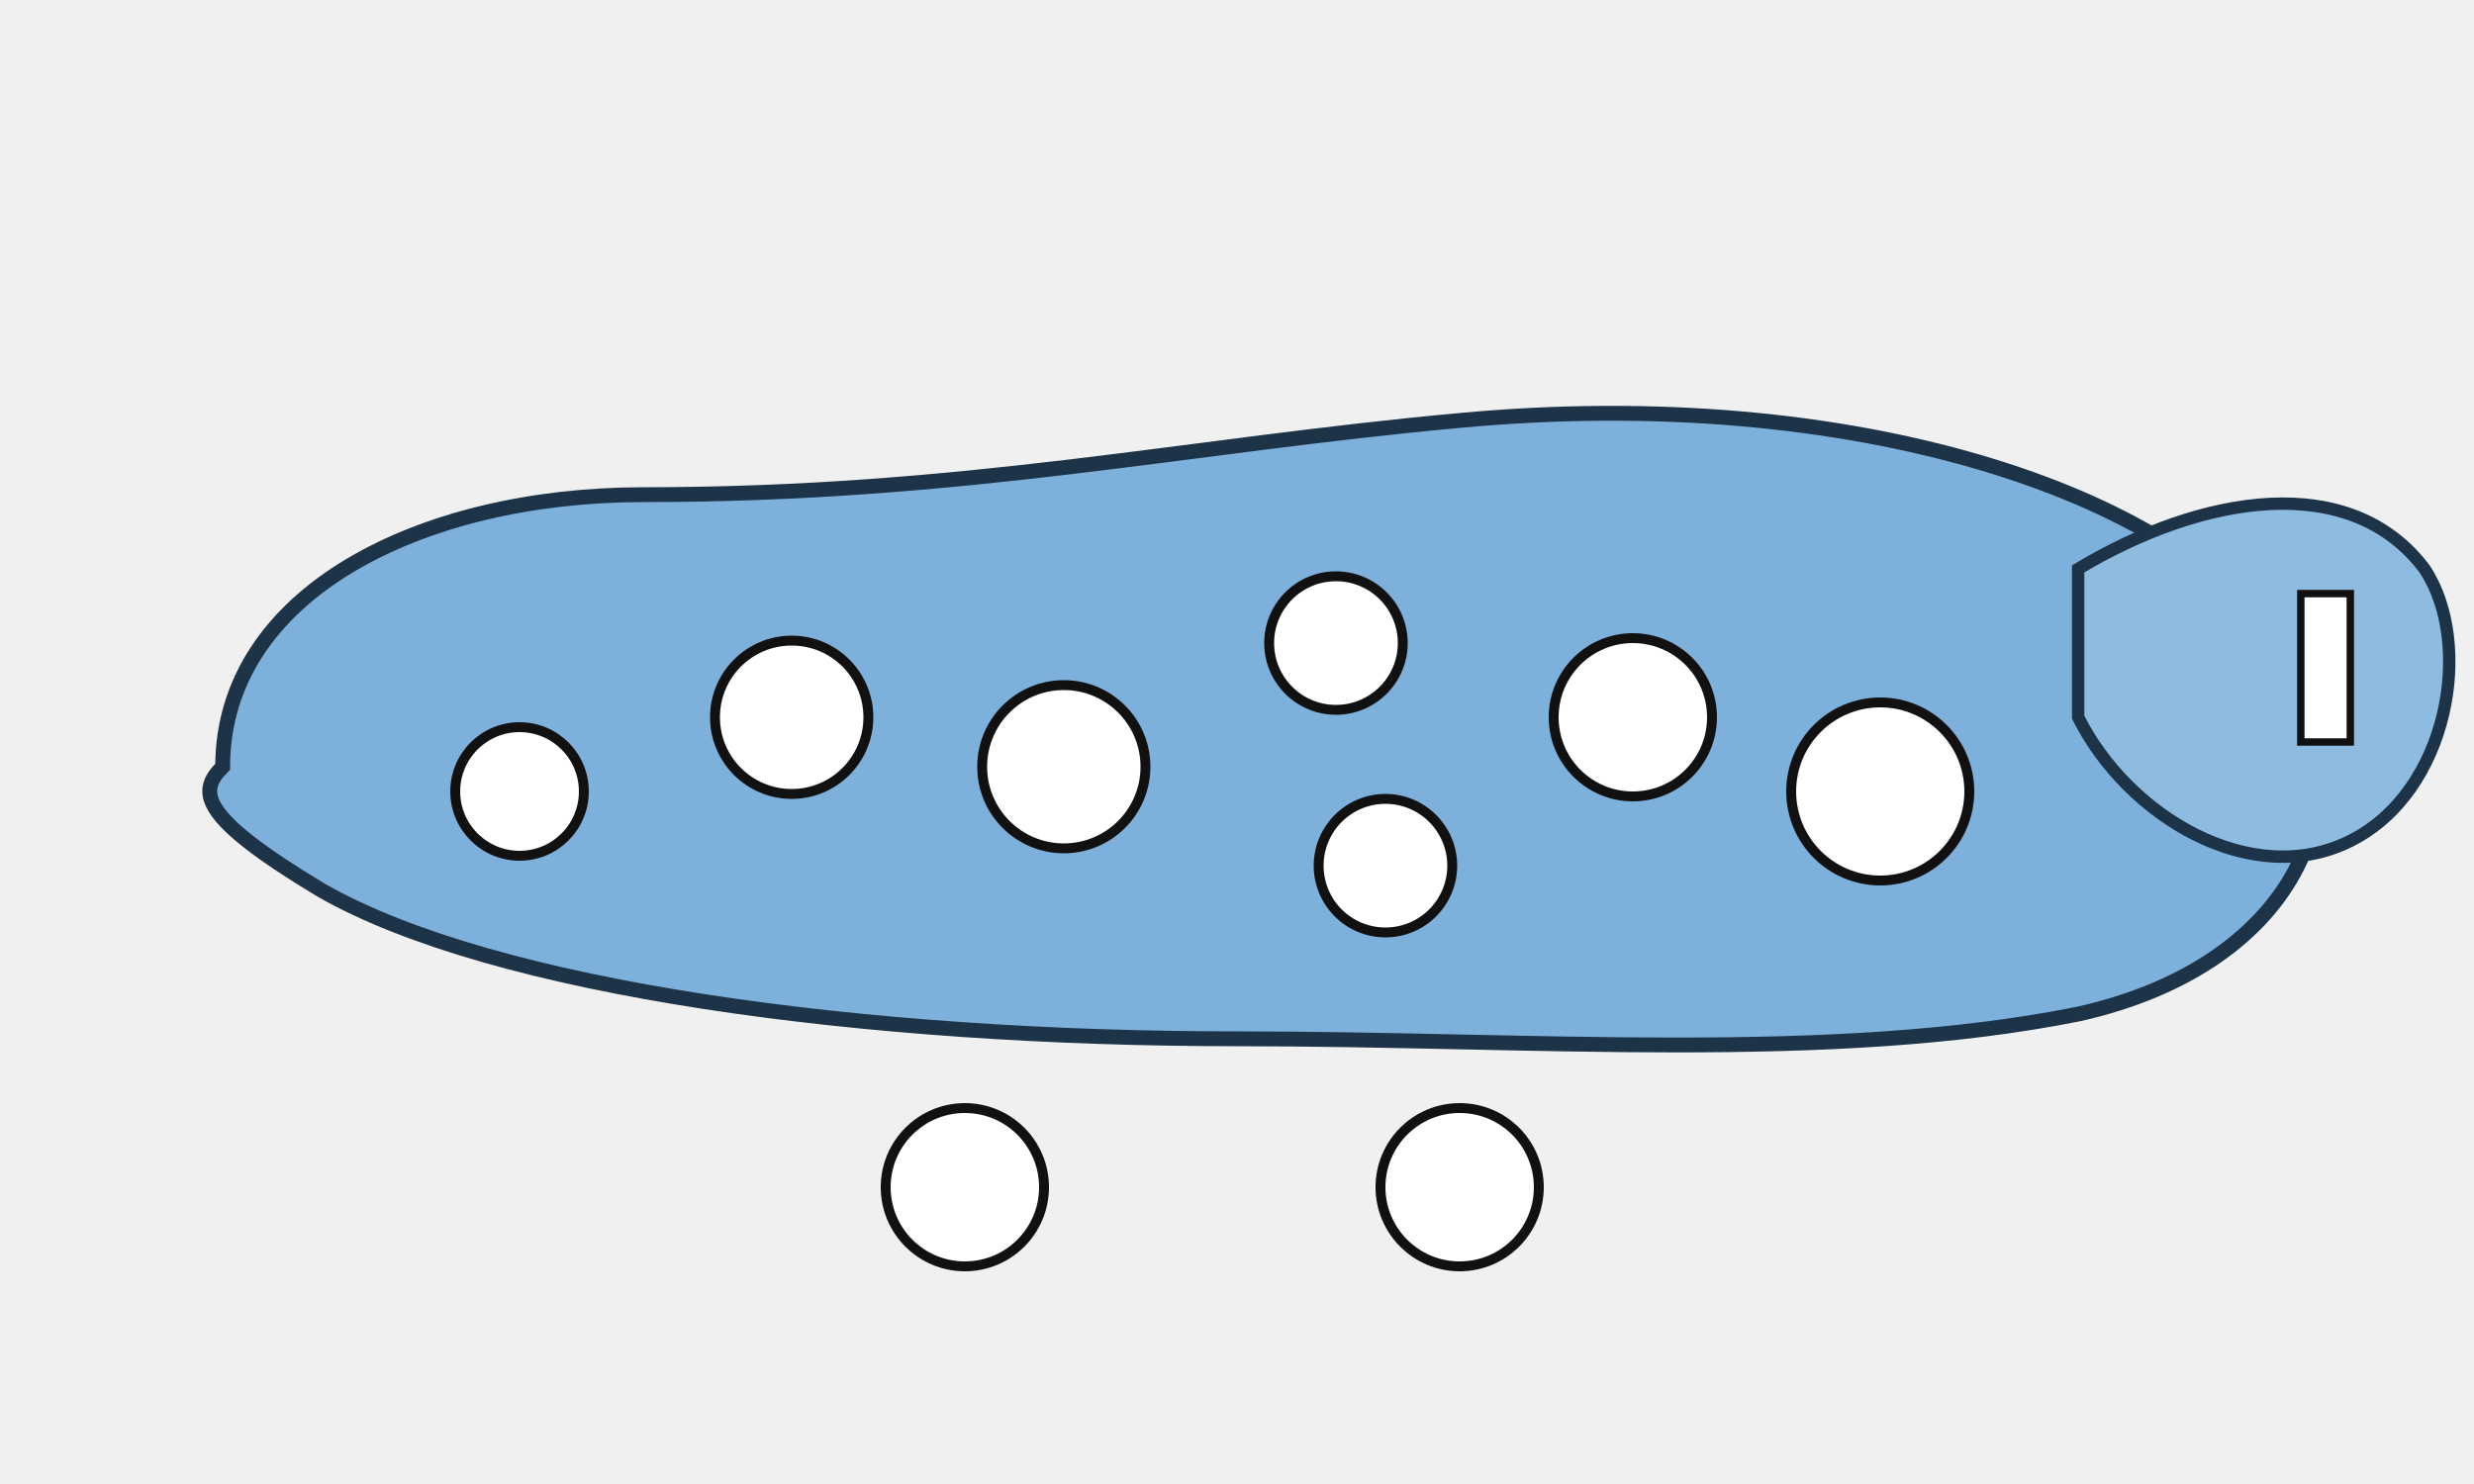
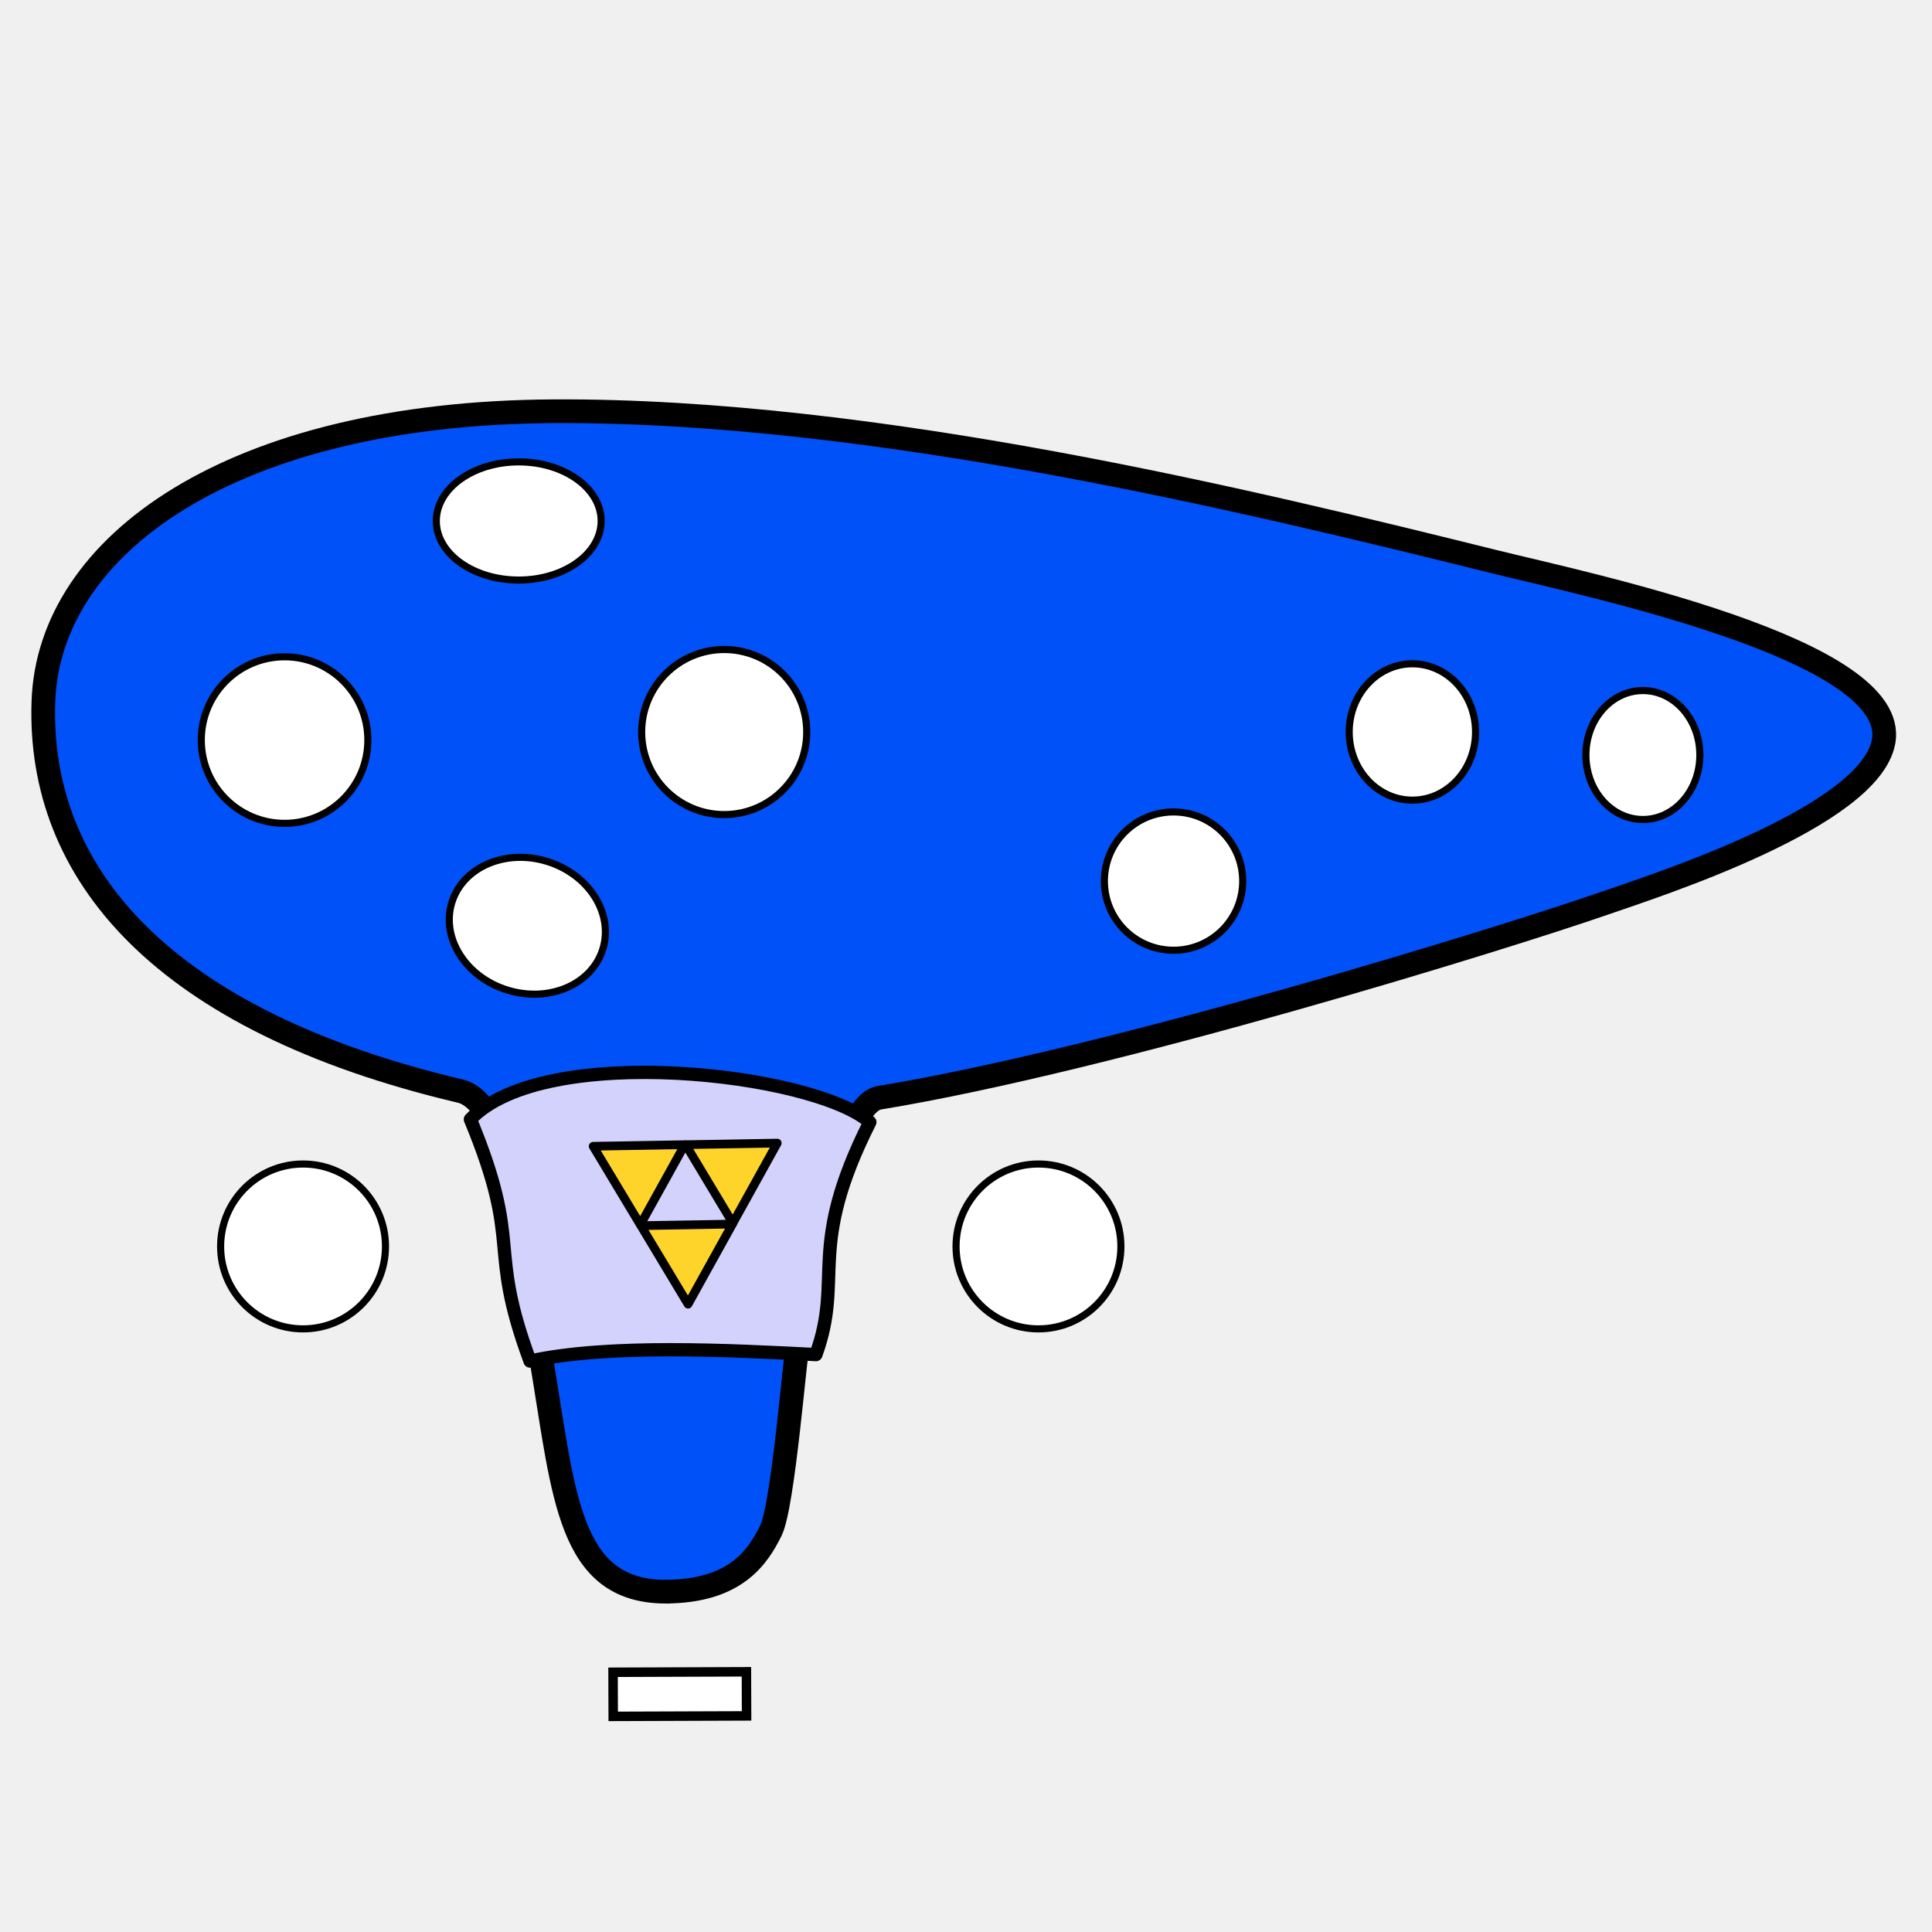
- <svg xmlns="http://www.w3.org/2000/svg" width="200" height="120" viewBox="0 0 200 120" version="1.1" id="svg1">
-   <g id="body">
-     <path fill="#7eb0dc" stroke="#1c3348" stroke-width="1.2" d="M18 62 C18 48 34 40 52 40 C78 40 96 36 118 34 C150 31 176 40 184 52 C192 64 186 78 168 82 C148 86 124 84 100 84 C70 84 40 80 26 72 C16 66 16 64 18 62 Z" />
-     <path fill="#8ebbe0" stroke="#1c3348" stroke-width="1" d="M168 46 C178 40 190 38 196 46 C200 52 198 64 190 68 C182 72 172 66 168 58 Z" />
-   </g>
-   <g id="holes">
-     <circle class="hole" id="R-ring" data-hole="R-ring" cx="42" cy="64" r="5.2" fill="#ffffff" stroke="#111111" stroke-width="0.8" />
-     <circle class="hole" id="R1-middle" data-hole="R1-middle-large" cx="64" cy="58" r="6.2" fill="#ffffff" stroke="#111111" stroke-width="0.8" />
-     <circle class="hole" id="R1-index" data-hole="R1-index" cx="86" cy="62" r="6.6" fill="#ffffff" stroke="#111111" stroke-width="0.8" />
-     <circle class="hole" id="faux-upper" data-hole="faux-upper" cx="108" cy="52" r="5.4" fill="#ffffff" stroke="#111111" stroke-width="0.8" />
-     <circle class="hole" id="faux-lower" data-hole="faux-lower" cx="112" cy="70" r="5.4" fill="#ffffff" stroke="#111111" stroke-width="0.8" />
-     <circle class="hole" id="L-middle" data-hole="L-ring" cx="132" cy="58" r="6.4" fill="#ffffff" stroke="#111111" stroke-width="0.8" />
-     <circle class="hole" id="L-index" data-hole="L-middle-large" cx="152" cy="64" r="7.2" fill="#ffffff" stroke="#111111" stroke-width="0.8" />
-     <circle class="hole" id="thumb" data-hole="thumb" cx="78" cy="96" r="6.4" fill="#ffffff" stroke="#111111" stroke-width="0.8" />
-     <circle class="hole" id="thumb-right" data-hole="R-thumb" cx="118" cy="96" r="6.4" fill="#ffffff" stroke="#111111" stroke-width="0.8" />
-   </g>
-   <g id="voicing">
-     <rect class="blow" id="blow-ch1" data-blow="blow-ch1" x="186" y="48" width="4" height="12" fill="#ffffff" stroke="#111111" stroke-width="0.6" />
+ <svg xmlns="http://www.w3.org/2000/svg" width="150" height="150" viewBox="0 0 39.687 39.688" version="1.1" id="svg1" xml:space="preserve">
+   <defs id="defs1">
+       
+       
+       
+     </defs>
+   <g id="layer1">
+     <path style="opacity:1;fill:#0051f7;stroke:#000000;stroke-width:0.487" d="m 13.658,32.696 c 1.474,0 1.919,-0.737 2.176,-1.251 0.257,-0.514 0.496,-3.63 0.565,-3.907 0.12,-0.48 0.757,-4.838 1.662,-4.987 4.801,-0.79 12.838,-3.28 14.891,-3.993 1.037,-0.36 5.458,-1.771 5.741,-3.324 C 39.037,13.346 32.578,12.005 30.674,11.533 25.757,10.313 17.993,8.414 11.378,8.448 4.764,8.482 1.001,11.191 0.891,14.412 c -0.12,3.53 2.431,6.554 8.568,8.003 1.234,0.291 1.559,4.901 1.679,5.621 0.45,2.701 0.548,4.644 2.519,4.661 z" id="path1" />
+     <g id="g1" transform="matrix(1.122032,-0.0272811,0.0272811,1.122032,-5.112556,-7.476515)" style="display:inline;opacity:1">
+       <path style="display:inline;opacity:1;fill:#d2d2fc;fill-opacity:1;stroke:#000000;stroke-width:0.998;stroke-linecap:round;stroke-linejoin:round;stroke-dasharray:none" d="m 66.978,100.808 c 8.031,0.383 19.476,17.244 19.453,22.88 -10.385,2.596 -10.08,6.14 -15.884,8.342 -4.003,-5.148 -9.532,-12.29 -14.404,-15.961 4.577,-8.28 6.12,-5.916 10.834,-15.262 z" id="path2" transform="matrix(0.1634048,-0.1804452,0.1804452,0.1634048,-16.63413,23.07408)" />
+       <g id="g3" transform="matrix(0.1680847,-0.1760942,0.1760942,0.1680847,-16.15967,22.27659)" style="display:inline;opacity:1">
+         <path style="opacity:1;fill:#ffd42a;fill-opacity:1;stroke:#000000;stroke-width:0.998;stroke-linecap:round;stroke-linejoin:round;stroke-dasharray:none" id="path3" d="m 79.555,160.866 -7.441,-7.441 10.165,-2.724 z" transform="matrix(0.3099769,0.5763817,-0.5763817,0.3099769,134.6708,25.60456)" />
+         <path style="display:inline;fill:#ffd42a;fill-opacity:1;stroke:#000000;stroke-width:0.998;stroke-linecap:round;stroke-linejoin:round;stroke-dasharray:none" id="path3-7" d="m 79.555,160.866 -7.441,-7.441 10.165,-2.724 z" transform="matrix(0.3099769,0.5763817,-0.5763817,0.3099769,136.6736,18.93395)" />
+         <path style="display:inline;fill:#ffd42a;fill-opacity:1;stroke:#000000;stroke-width:0.998;stroke-linecap:round;stroke-linejoin:round;stroke-dasharray:none" id="path3-0" d="m 79.555,160.866 -7.441,-7.441 10.165,-2.724 z" transform="matrix(0.3099769,0.5763817,-0.5763817,0.3099769,141.4413,24.00101)" />
+       </g>
+     </g>
+     <g id="g36" transform="matrix(0.1589705,-0.1843637,0.1843637,0.1589705,-60.38075,20.56175)">
+       <g id="g35">
+           
+           
+           
+           
+           
+         </g>
+       <g id="g34" style="opacity:1">
+         <g id="g31" style="display:inline;opacity:1">
+             
+             
+             
+             
+             
+           </g>
+       </g>
+     </g>
+     <g id="g30" transform="matrix(-8.6423767e-4,-0.2434355,0.2434355,-8.6423767e-4,-22.91163,46.22437)">
+       <rect style="fill:#ffffff;stroke:#000000;stroke-width:0.8" id="blow-ch1" width="3.722" height="11.254" x="44.528" y="146.02" class="blow" data-blow="blow-ch1" />
+     </g>
+     <path style="display:none;fill:#1b1ba8;stroke:#ff0000;stroke-width:0.243;stroke-linecap:round;stroke-linejoin:round" d="m 16.61,-18.335 -10e-7,68.662" id="path4" />
+     <g id="holes" transform="matrix(0.2645833,0,0,0.2645833,-4.542059,-24.74553)">
+       <ellipse class="hole" id="R-ring" data-hole="R-ring" cx="-152.147" cy="144.72" fill="#ffffff" stroke="#111111" stroke-width="0.8" style="stroke:#000000;stroke-width:0.552;stroke-dasharray:none" transform="rotate(-90)" rx="5.006" ry="4.423" />
+       <ellipse class="hole" id="R1-middle" data-hole="R1-middle-large" cx="-150.357" cy="126.823" fill="#ffffff" stroke="#111111" stroke-width="0.8" style="stroke:#000000;stroke-width:0.552;stroke-dasharray:none" transform="rotate(-90)" rx="5.294" ry="4.906" />
+       <circle class="hole" id="R1-index" data-hole="R1-index" cx="-161.935" cy="108.28" r="5.37" fill="#ffffff" stroke="#111111" stroke-width="0.8" style="stroke:#000000;stroke-width:0.552;stroke-dasharray:none" transform="rotate(-90)" />
+       <circle class="hole" id="faux-upper" data-hole="faux-upper" cx="-150.363" cy="73.392" r="6.408" fill="#ffffff" stroke="#111111" stroke-width="0.8" style="stroke:#000000;stroke-width:0.552;stroke-dasharray:none" transform="rotate(-90)" />
+       <ellipse class="hole" id="faux-lower" data-hole="faux-lower" cx="-141.018" cy="104.157" fill="#ffffff" stroke="#111111" stroke-width="0.8" style="stroke:#000000;stroke-width:0.552;stroke-dasharray:none" transform="rotate(-72.90705)" rx="5.227" ry="6.133" />
+       <ellipse class="hole" id="L-middle" data-hole="L-ring" cx="-133.975" cy="57.439" fill="#ffffff" stroke="#111111" stroke-width="0.8" style="stroke:#000000;stroke-width:0.552;stroke-dasharray:none" transform="rotate(-90)" rx="4.588" ry="6.4" />
+       <circle class="hole" id="L-index" data-hole="L-middle-large" cx="-150.986" cy="39.259" r="6.467" fill="#ffffff" stroke="#111111" stroke-width="0.8" style="stroke:#000000;stroke-width:0.552;stroke-dasharray:none" transform="rotate(-90)" />
+       <circle class="hole" id="thumb" data-hole="thumb" cx="-190.301" cy="40.694" r="6.4" fill="#ffffff" stroke="#111111" stroke-width="0.8" style="stroke:#000000;stroke-width:0.552;stroke-dasharray:none" transform="rotate(-90)" />
+       <circle class="hole" id="thumb-right" data-hole="R-thumb" cx="-190.301" cy="97.793" r="6.4" fill="#ffffff" stroke="#111111" stroke-width="0.8" style="stroke:#000000;stroke-width:0.552;stroke-dasharray:none" transform="rotate(-90)" />
+     </g>
  </g>
</svg>
